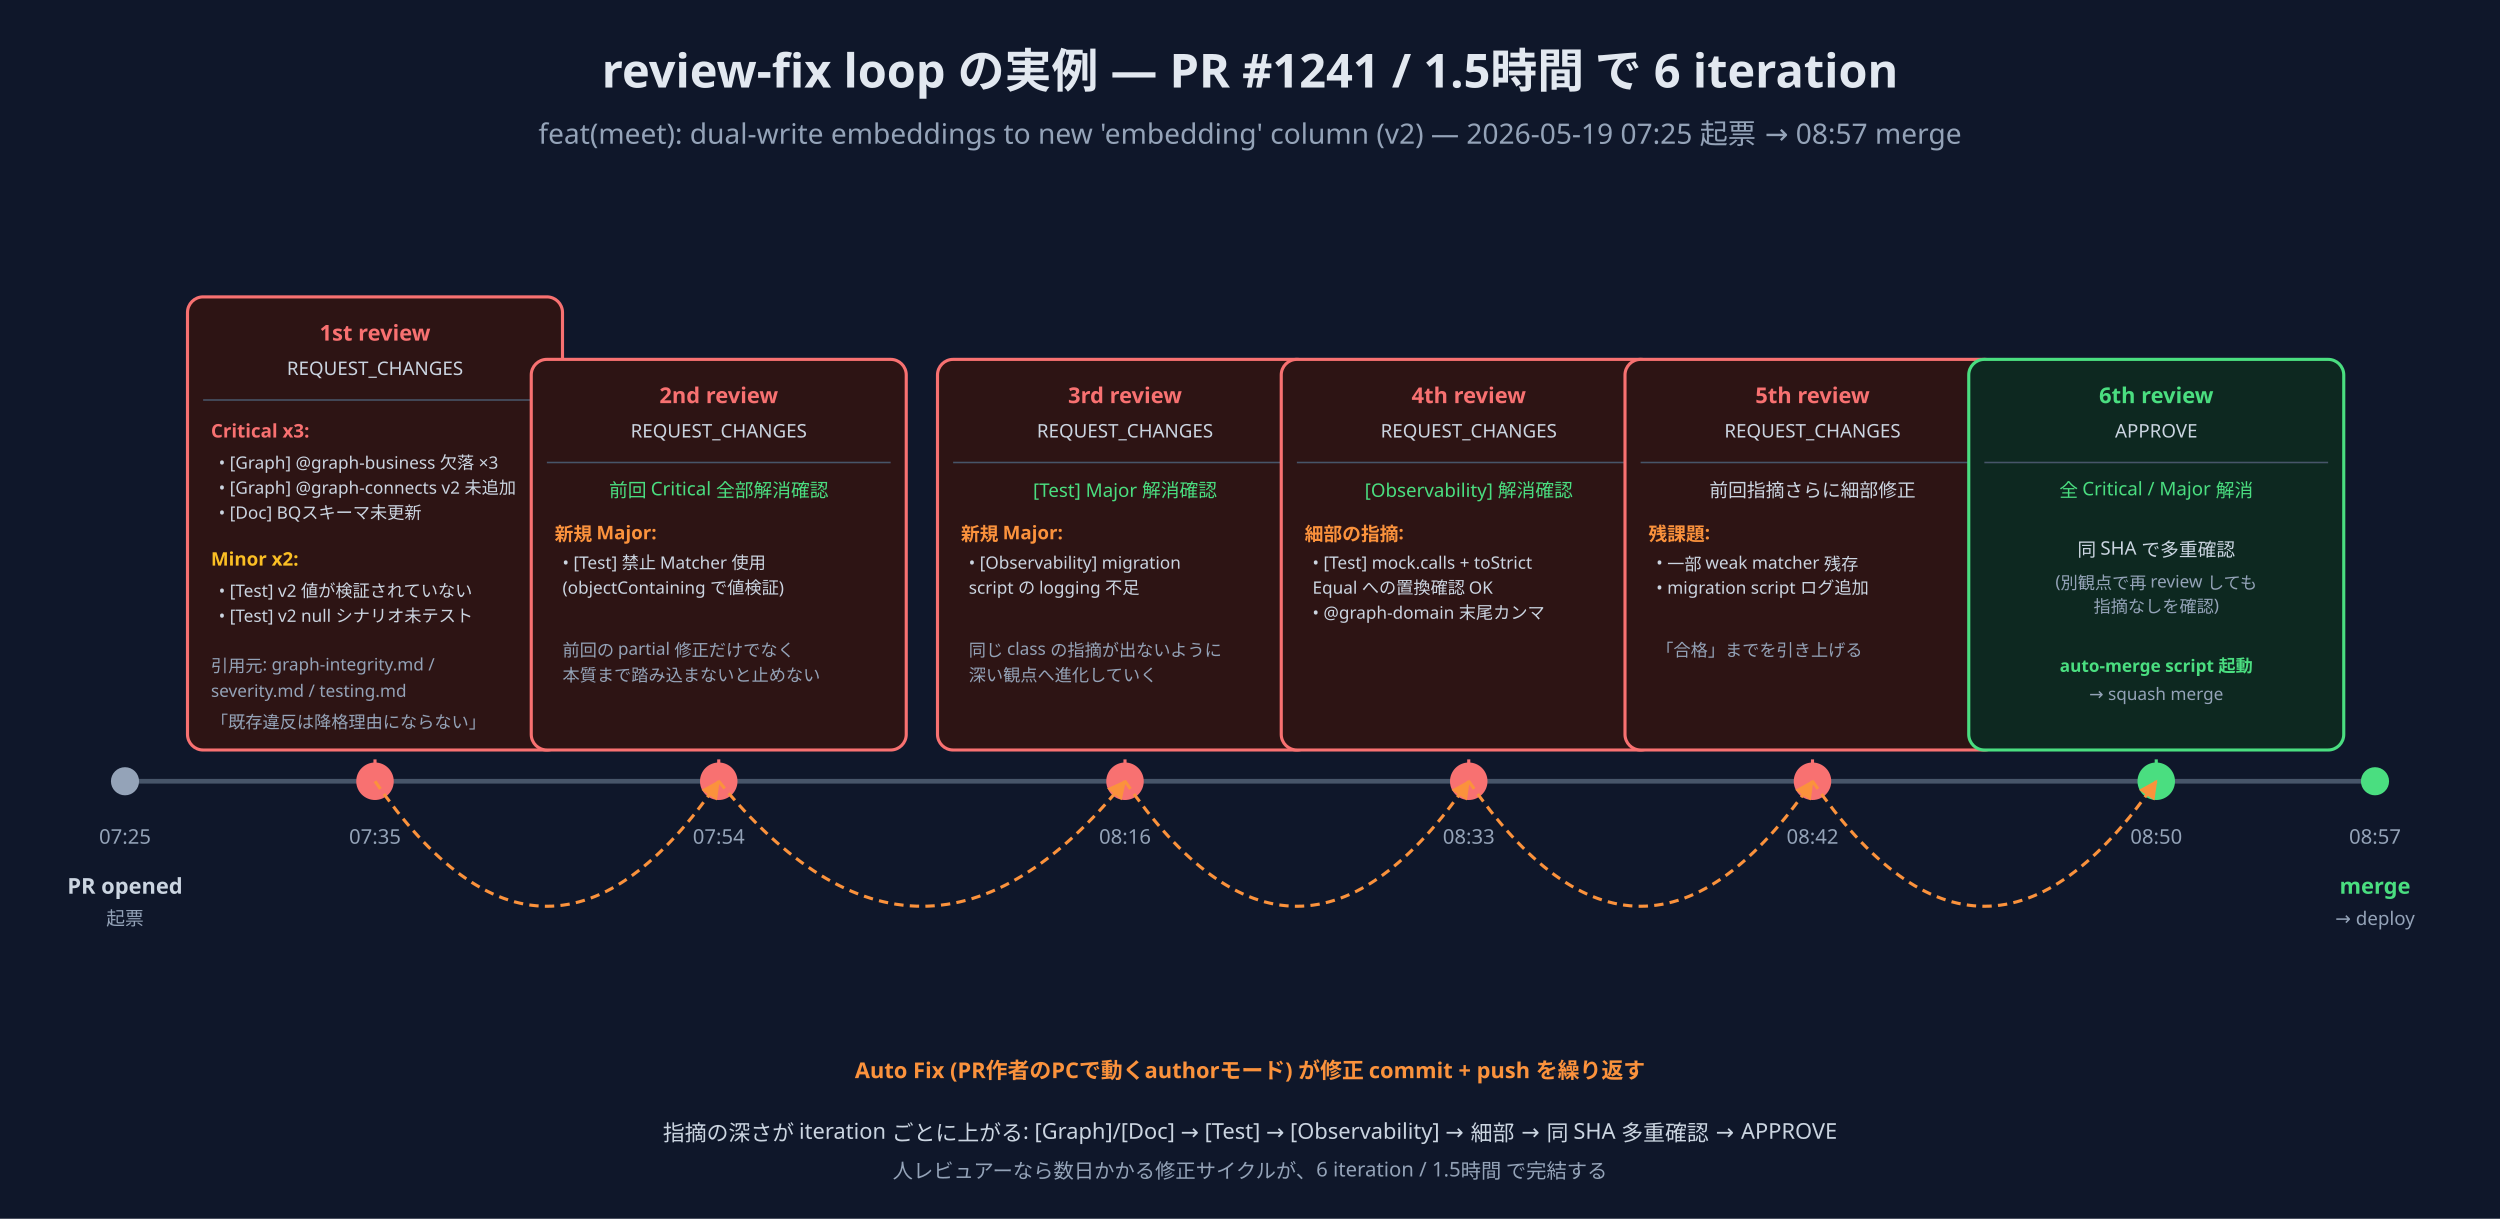
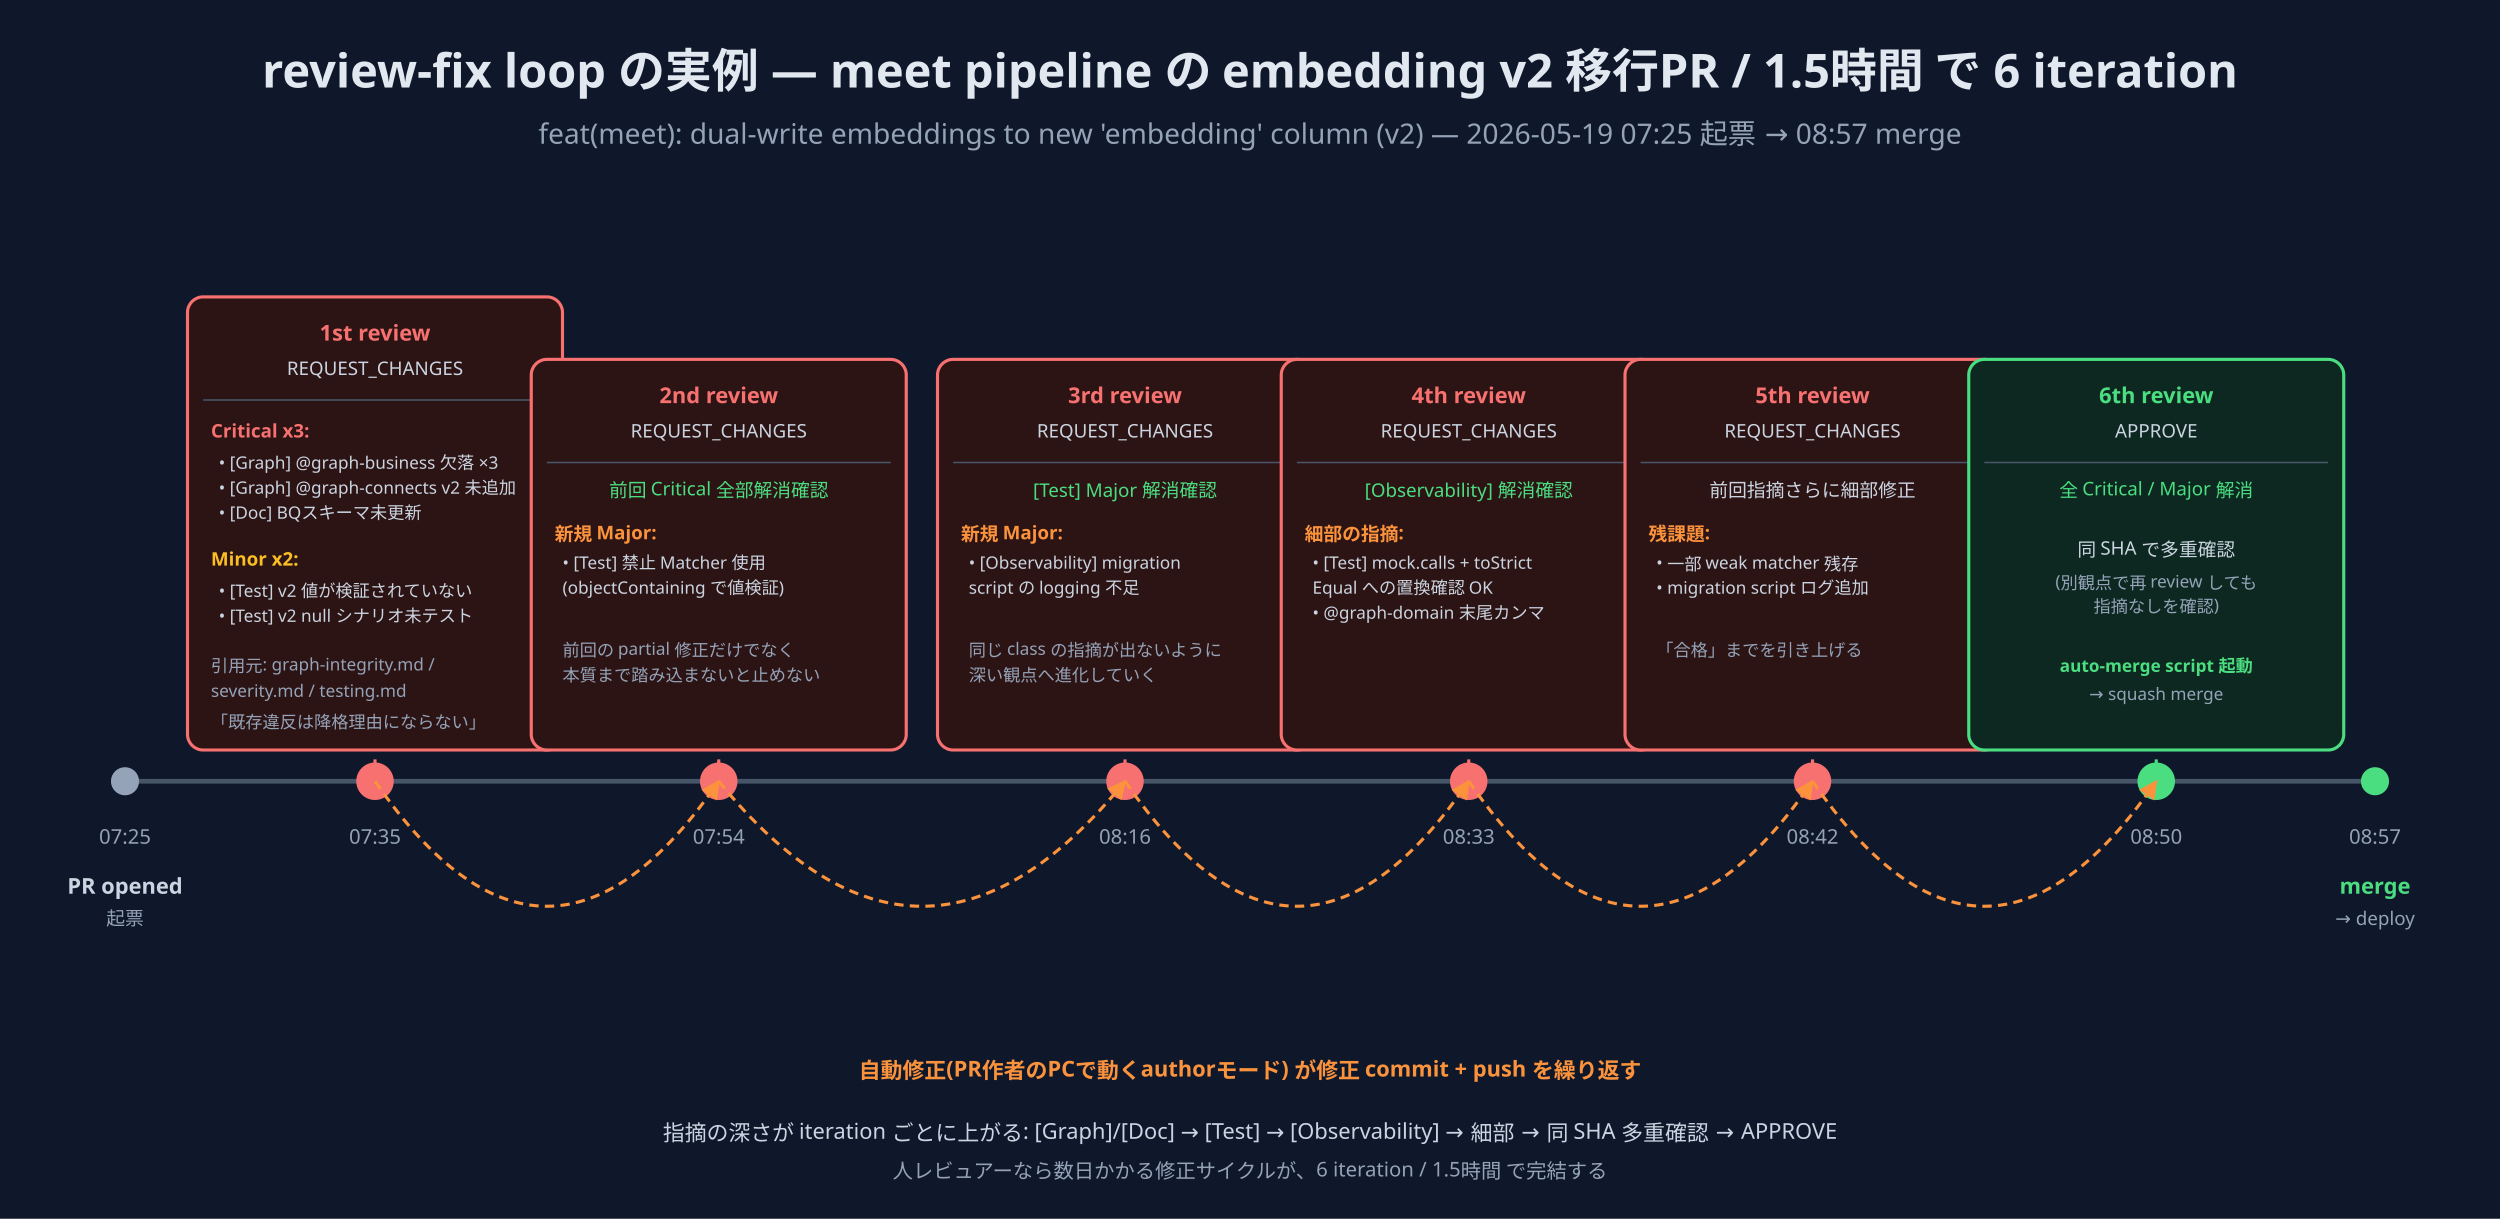
<svg xmlns="http://www.w3.org/2000/svg" width="1600" height="780" viewBox="0 0 1600 780">
  <rect width="1600" height="780" fill="#0f172a" />
  <defs>
    <marker id="a-94a3b8" viewBox="0 0 10 10" refX="9" refY="5" markerWidth="6" markerHeight="6" orient="auto-start-reverse">
      <path d="M 0 0 L 10 5 L 0 10 z" fill="#94a3b8" />
    </marker>
    <marker id="a-fb923c" viewBox="0 0 10 10" refX="9" refY="5" markerWidth="6" markerHeight="6" orient="auto-start-reverse">
      <path d="M 0 0 L 10 5 L 0 10 z" fill="#fb923c" />
    </marker>
    <marker id="a-4ade80" viewBox="0 0 10 10" refX="9" refY="5" markerWidth="6" markerHeight="6" orient="auto-start-reverse">
      <path d="M 0 0 L 10 5 L 0 10 z" fill="#4ade80" />
    </marker>
  </defs>
-   <text x="800" y="56" font-size="30" fill="#e2e8f0" text-anchor="middle" font-weight="bold" font-family="Noto Sans JP, sans-serif">review-fix loop の実例 — PR #1241 / 1.5時間 で 6 iteration</text>
+   <text x="800" y="56" font-size="30" fill="#e2e8f0" text-anchor="middle" font-weight="bold" font-family="Noto Sans JP, sans-serif">review-fix loop の実例 — meet pipeline の embedding v2 移行PR / 1.5時間 で 6 iteration</text>
  <text x="800" y="92" font-size="18" fill="#94a3b8" text-anchor="middle" font-family="Noto Sans JP, sans-serif">feat(meet): dual-write embeddings to new 'embedding' column (v2) — 2026-05-19 07:25 起票 → 08:57 merge</text>
  <line x1="80" y1="500" x2="1520" y2="500" stroke="#475569" stroke-width="3" />
  <g font-family="Noto Sans JP, sans-serif" font-size="13">
    <text x="80" y="540" fill="#94a3b8" text-anchor="middle">07:25</text>
    <text x="240" y="540" fill="#94a3b8" text-anchor="middle">07:35</text>
    <text x="460" y="540" fill="#94a3b8" text-anchor="middle">07:54</text>
    <text x="720" y="540" fill="#94a3b8" text-anchor="middle">08:16</text>
    <text x="940" y="540" fill="#94a3b8" text-anchor="middle">08:33</text>
    <text x="1160" y="540" fill="#94a3b8" text-anchor="middle">08:42</text>
    <text x="1380" y="540" fill="#94a3b8" text-anchor="middle">08:50</text>
    <text x="1520" y="540" fill="#94a3b8" text-anchor="middle">08:57</text>
  </g>
  <circle cx="80" cy="500" r="9" fill="#94a3b8" />
  <circle cx="240" cy="500" r="11" fill="#f87171" stroke="#f87171" stroke-width="2" />
  <circle cx="460" cy="500" r="11" fill="#f87171" stroke="#f87171" stroke-width="2" />
  <circle cx="720" cy="500" r="11" fill="#f87171" stroke="#f87171" stroke-width="2" />
  <circle cx="940" cy="500" r="11" fill="#f87171" stroke="#f87171" stroke-width="2" />
  <circle cx="1160" cy="500" r="11" fill="#f87171" stroke="#f87171" stroke-width="2" />
  <circle cx="1380" cy="500" r="11" fill="#4ade80" stroke="#4ade80" stroke-width="2" />
  <circle cx="1520" cy="500" r="9" fill="#4ade80" />
  <g font-family="Noto Sans JP, sans-serif">
    <text x="80" y="572" font-size="14" fill="#cbd5e1" text-anchor="middle" font-weight="bold">PR opened</text>
    <text x="80" y="592" font-size="12" fill="#94a3b8" text-anchor="middle">起票</text>
  </g>
  <g font-family="Noto Sans JP, sans-serif">
    <rect x="120" y="190" width="240" height="290" rx="10" fill="#2d1414" stroke="#f87171" stroke-width="2" />
    <text x="240" y="218" font-size="14" fill="#f87171" text-anchor="middle" font-weight="bold">1st review</text>
    <text x="240" y="240" font-size="12" fill="#cbd5e1" text-anchor="middle">REQUEST_CHANGES</text>
    <line x1="130" y1="256" x2="350" y2="256" stroke="#475569" stroke-width="1" />
    <text x="135" y="280" font-size="12" fill="#f87171" font-weight="bold">Critical x3:</text>
    <text x="140" y="300" font-size="11" fill="#cbd5e1">• [Graph] @graph-business 欠落 ×3</text>
    <text x="140" y="316" font-size="11" fill="#cbd5e1">• [Graph] @graph-connects v2 未追加</text>
    <text x="140" y="332" font-size="11" fill="#cbd5e1">• [Doc] BQスキーマ未更新</text>
    <text x="135" y="362" font-size="12" fill="#fbbf24" font-weight="bold">Minor x2:</text>
    <text x="140" y="382" font-size="11" fill="#cbd5e1">• [Test] v2 値が検証されていない</text>
    <text x="140" y="398" font-size="11" fill="#cbd5e1">• [Test] v2 null シナリオ未テスト</text>
    <text x="135" y="430" font-size="11" fill="#94a3b8">引用元: graph-integrity.md /</text>
    <text x="135" y="446" font-size="11" fill="#94a3b8">severity.md / testing.md</text>
    <text x="135" y="466" font-size="11" fill="#94a3b8">「既存違反は降格理由にならない」</text>
  </g>
  <line x1="240" y1="486" x2="240" y2="500" stroke="#f87171" stroke-width="2" />
  <g font-family="Noto Sans JP, sans-serif">
    <rect x="340" y="230" width="240" height="250" rx="10" fill="#2d1414" stroke="#f87171" stroke-width="2" />
    <text x="460" y="258" font-size="14" fill="#f87171" text-anchor="middle" font-weight="bold">2nd review</text>
    <text x="460" y="280" font-size="12" fill="#cbd5e1" text-anchor="middle">REQUEST_CHANGES</text>
    <line x1="350" y1="296" x2="570" y2="296" stroke="#475569" stroke-width="1" />
    <text x="460" y="318" font-size="12" fill="#4ade80" text-anchor="middle">前回 Critical 全部解消確認</text>
    <text x="355" y="346" font-size="12" fill="#fb923c" font-weight="bold">新規 Major:</text>
    <text x="360" y="364" font-size="11" fill="#cbd5e1">• [Test] 禁止 Matcher 使用</text>
    <text x="360" y="380" font-size="11" fill="#cbd5e1">  (objectContaining で値検証)</text>
    <text x="360" y="420" font-size="11" fill="#94a3b8">前回の partial 修正だけでなく</text>
    <text x="360" y="436" font-size="11" fill="#94a3b8">本質まで踏み込まないと止めない</text>
  </g>
  <line x1="460" y1="486" x2="460" y2="500" stroke="#f87171" stroke-width="2" />
  <g font-family="Noto Sans JP, sans-serif">
    <rect x="600" y="230" width="240" height="250" rx="10" fill="#2d1414" stroke="#f87171" stroke-width="2" />
    <text x="720" y="258" font-size="14" fill="#f87171" text-anchor="middle" font-weight="bold">3rd review</text>
    <text x="720" y="280" font-size="12" fill="#cbd5e1" text-anchor="middle">REQUEST_CHANGES</text>
    <line x1="610" y1="296" x2="830" y2="296" stroke="#475569" stroke-width="1" />
    <text x="720" y="318" font-size="12" fill="#4ade80" text-anchor="middle">[Test] Major 解消確認</text>
    <text x="615" y="346" font-size="12" fill="#fb923c" font-weight="bold">新規 Major:</text>
    <text x="620" y="364" font-size="11" fill="#cbd5e1">• [Observability] migration</text>
    <text x="620" y="380" font-size="11" fill="#cbd5e1">  script の logging 不足</text>
    <text x="620" y="420" font-size="11" fill="#94a3b8">同じ class の指摘が出ないように</text>
    <text x="620" y="436" font-size="11" fill="#94a3b8">深い観点へ進化していく</text>
  </g>
  <line x1="720" y1="486" x2="720" y2="500" stroke="#f87171" stroke-width="2" />
  <g font-family="Noto Sans JP, sans-serif">
    <rect x="820" y="230" width="240" height="250" rx="10" fill="#2d1414" stroke="#f87171" stroke-width="2" />
    <text x="940" y="258" font-size="14" fill="#f87171" text-anchor="middle" font-weight="bold">4th review</text>
    <text x="940" y="280" font-size="12" fill="#cbd5e1" text-anchor="middle">REQUEST_CHANGES</text>
    <line x1="830" y1="296" x2="1050" y2="296" stroke="#475569" stroke-width="1" />
    <text x="940" y="318" font-size="12" fill="#4ade80" text-anchor="middle">[Observability] 解消確認</text>
    <text x="835" y="346" font-size="12" fill="#fb923c" font-weight="bold">細部の指摘:</text>
    <text x="840" y="364" font-size="11" fill="#cbd5e1">• [Test] mock.calls + toStrict</text>
    <text x="840" y="380" font-size="11" fill="#cbd5e1">  Equal への置換確認 OK</text>
    <text x="840" y="396" font-size="11" fill="#cbd5e1">• @graph-domain 末尾カンマ</text>
  </g>
  <line x1="940" y1="486" x2="940" y2="500" stroke="#f87171" stroke-width="2" />
  <g font-family="Noto Sans JP, sans-serif">
    <rect x="1040" y="230" width="240" height="250" rx="10" fill="#2d1414" stroke="#f87171" stroke-width="2" />
    <text x="1160" y="258" font-size="14" fill="#f87171" text-anchor="middle" font-weight="bold">5th review</text>
    <text x="1160" y="280" font-size="12" fill="#cbd5e1" text-anchor="middle">REQUEST_CHANGES</text>
    <line x1="1050" y1="296" x2="1270" y2="296" stroke="#475569" stroke-width="1" />
    <text x="1160" y="318" font-size="12" fill="#cbd5e1" text-anchor="middle">前回指摘さらに細部修正</text>
    <text x="1055" y="346" font-size="12" fill="#fb923c" font-weight="bold">残課題:</text>
    <text x="1060" y="364" font-size="11" fill="#cbd5e1">• 一部 weak matcher 残存</text>
    <text x="1060" y="380" font-size="11" fill="#cbd5e1">• migration script ログ追加</text>
    <text x="1060" y="420" font-size="11" fill="#94a3b8">「合格」までを引き上げる</text>
  </g>
  <line x1="1160" y1="486" x2="1160" y2="500" stroke="#f87171" stroke-width="2" />
  <g font-family="Noto Sans JP, sans-serif">
    <rect x="1260" y="230" width="240" height="250" rx="10" fill="#0d2820" stroke="#4ade80" stroke-width="2" />
    <text x="1380" y="258" font-size="14" fill="#4ade80" text-anchor="middle" font-weight="bold">6th review</text>
    <text x="1380" y="280" font-size="12" fill="#cbd5e1" text-anchor="middle">APPROVE</text>
    <line x1="1270" y1="296" x2="1490" y2="296" stroke="#475569" stroke-width="1" />
    <text x="1380" y="318" font-size="12" fill="#4ade80" text-anchor="middle">全 Critical / Major 解消</text>
    <text x="1380" y="356" font-size="12" fill="#cbd5e1" text-anchor="middle">同 SHA で多重確認</text>
    <text x="1380" y="376" font-size="11" fill="#94a3b8" text-anchor="middle">(別観点で再 review しても</text>
    <text x="1380" y="392" font-size="11" fill="#94a3b8" text-anchor="middle">指摘なしを確認)</text>
    <text x="1380" y="430" font-size="11" fill="#4ade80" text-anchor="middle" font-weight="bold">auto-merge script 起動</text>
    <text x="1380" y="448" font-size="11" fill="#94a3b8" text-anchor="middle">→ squash merge</text>
  </g>
  <line x1="1380" y1="486" x2="1380" y2="500" stroke="#4ade80" stroke-width="2" />
  <g font-family="Noto Sans JP, sans-serif">
    <text x="1520" y="572" font-size="14" fill="#4ade80" text-anchor="middle" font-weight="bold">merge</text>
    <text x="1520" y="592" font-size="12" fill="#94a3b8" text-anchor="middle">→ deploy</text>
  </g>
  <g>
    <path d="M 240 500 Q 350 660 460 500" stroke="#fb923c" stroke-width="2" fill="none" stroke-dasharray="6 4" marker-end="url(#a-fb923c)" />
    <path d="M 460 500 Q 590 660 720 500" stroke="#fb923c" stroke-width="2" fill="none" stroke-dasharray="6 4" marker-end="url(#a-fb923c)" />
    <path d="M 720 500 Q 830 660 940 500" stroke="#fb923c" stroke-width="2" fill="none" stroke-dasharray="6 4" marker-end="url(#a-fb923c)" />
    <path d="M 940 500 Q 1050 660 1160 500" stroke="#fb923c" stroke-width="2" fill="none" stroke-dasharray="6 4" marker-end="url(#a-fb923c)" />
    <path d="M 1160 500 Q 1270 660 1380 500" stroke="#fb923c" stroke-width="2" fill="none" stroke-dasharray="6 4" marker-end="url(#a-fb923c)" />
-     <text x="800" y="690" font-size="14" fill="#fb923c" text-anchor="middle" font-family="Noto Sans JP, sans-serif" font-weight="bold">Auto Fix (PR作者のPCで動くauthorモード) が修正 commit + push を繰り返す</text>
+     <text x="800" y="690" font-size="14" fill="#fb923c" text-anchor="middle" font-family="Noto Sans JP, sans-serif" font-weight="bold">自動修正(PR作者のPCで動くauthorモード) が修正 commit + push を繰り返す</text>
  </g>
  <text x="800" y="730" font-size="14" fill="#cbd5e1" text-anchor="middle" font-family="Noto Sans JP, sans-serif">指摘の深さが iteration ごとに上がる: [Graph]/[Doc] → [Test] → [Observability] → 細部 → 同 SHA 多重確認 → APPROVE</text>
  <text x="800" y="754" font-size="13" fill="#94a3b8" text-anchor="middle" font-family="Noto Sans JP, sans-serif">人レビュアーなら数日かかる修正サイクルが、6 iteration / 1.5時間 で完結する</text>
</svg>
